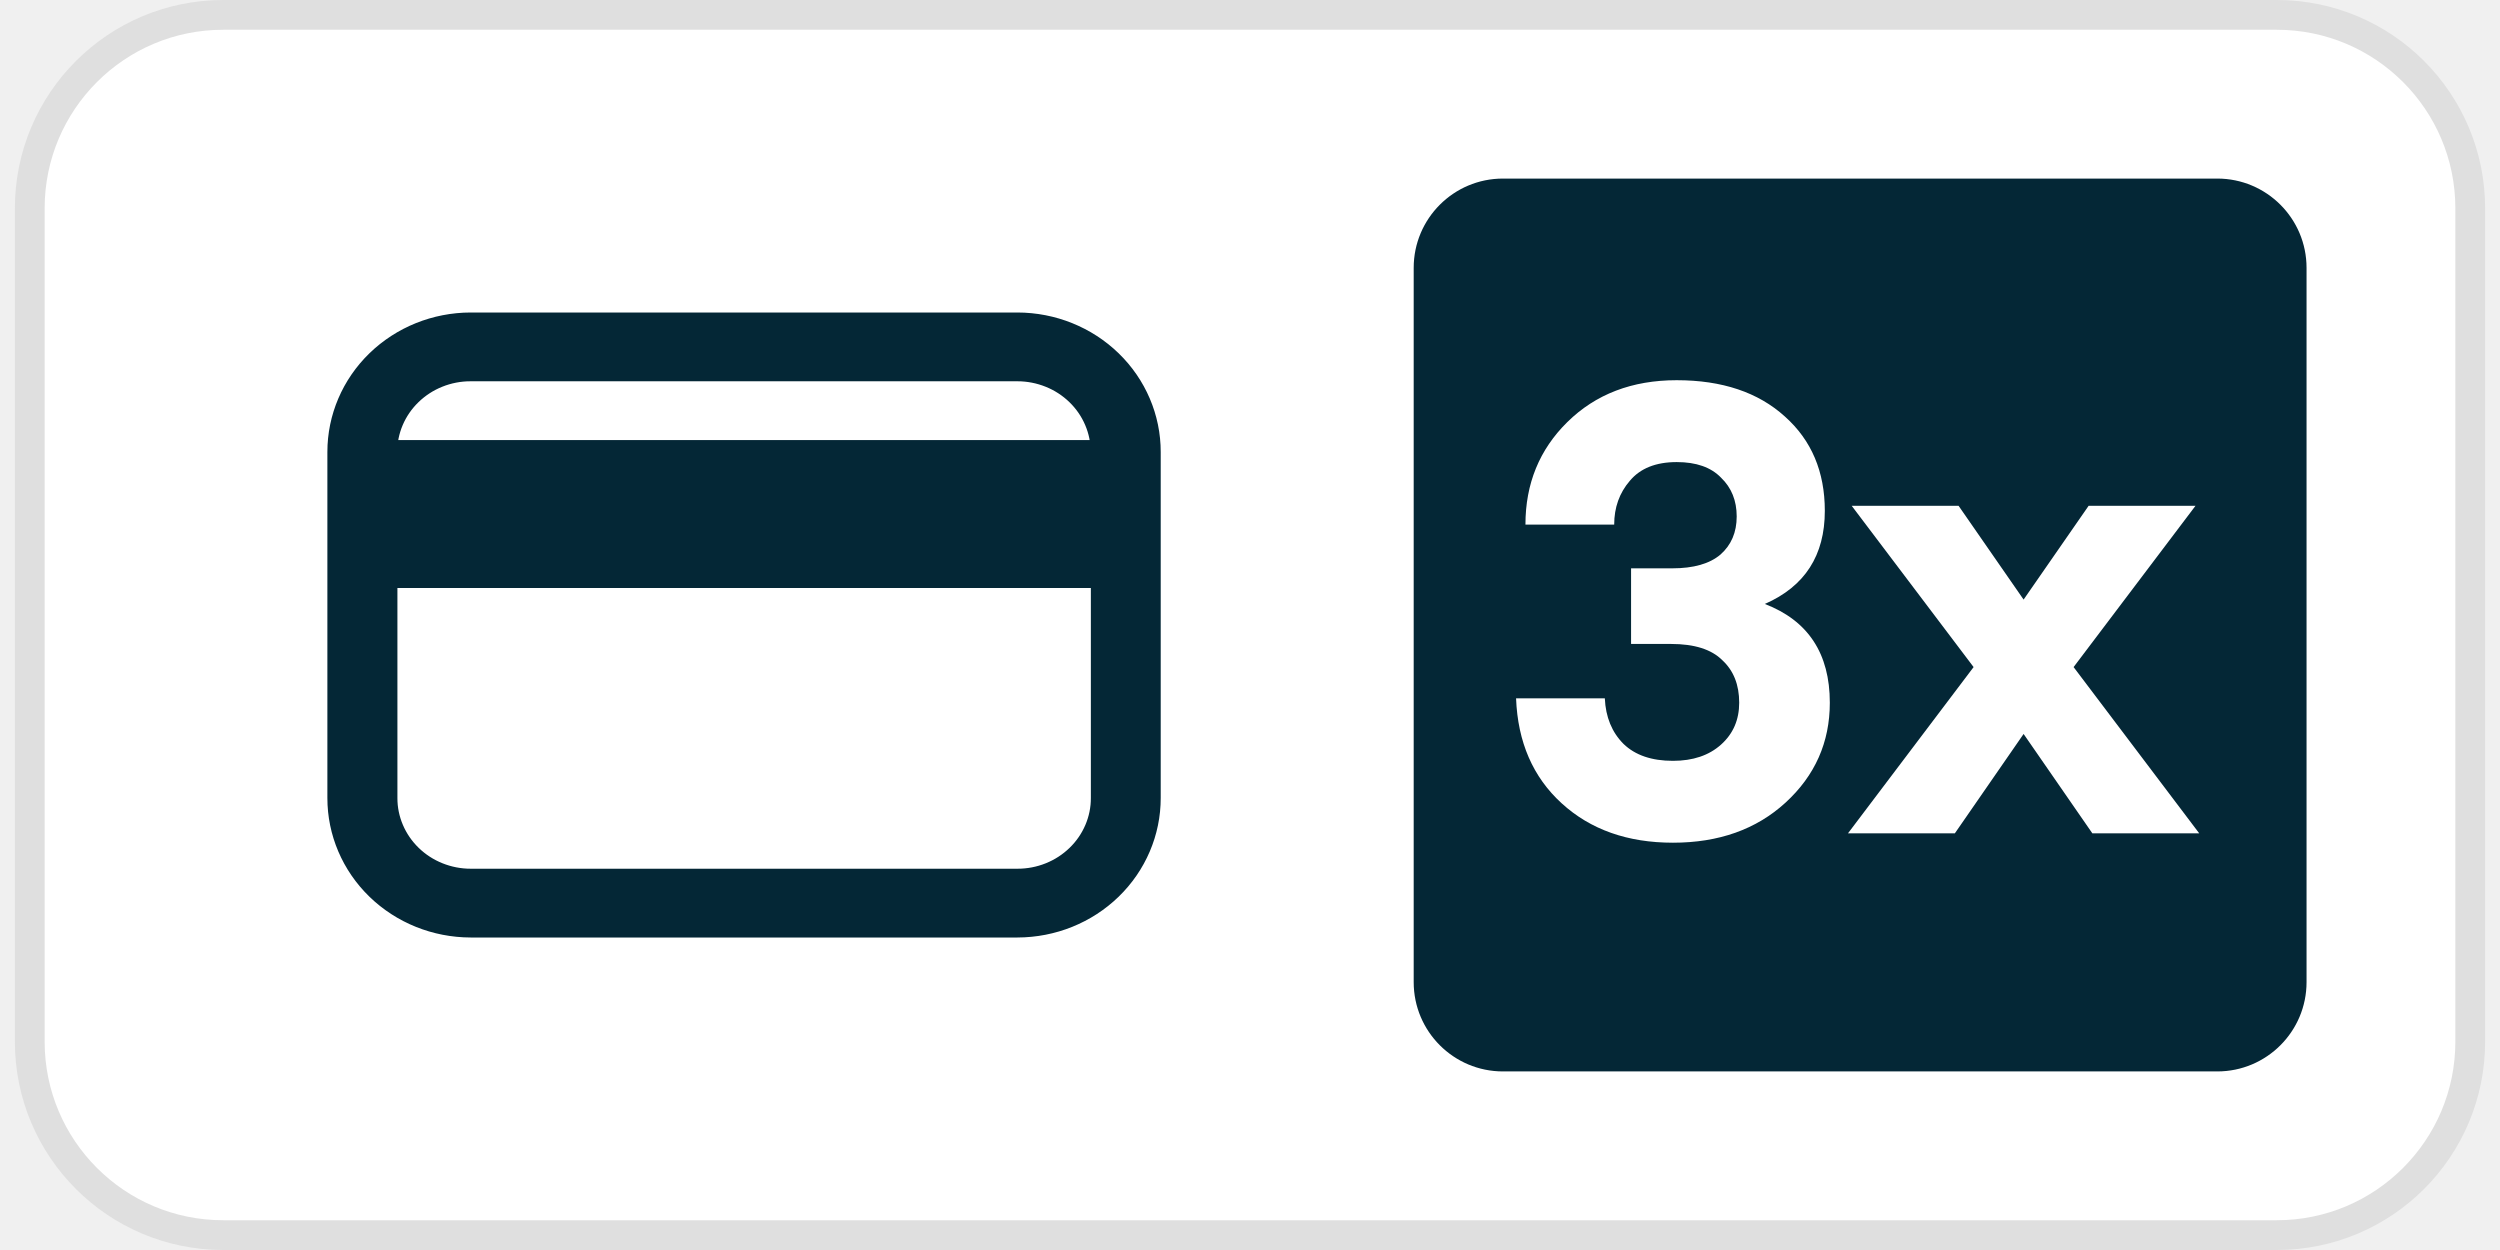
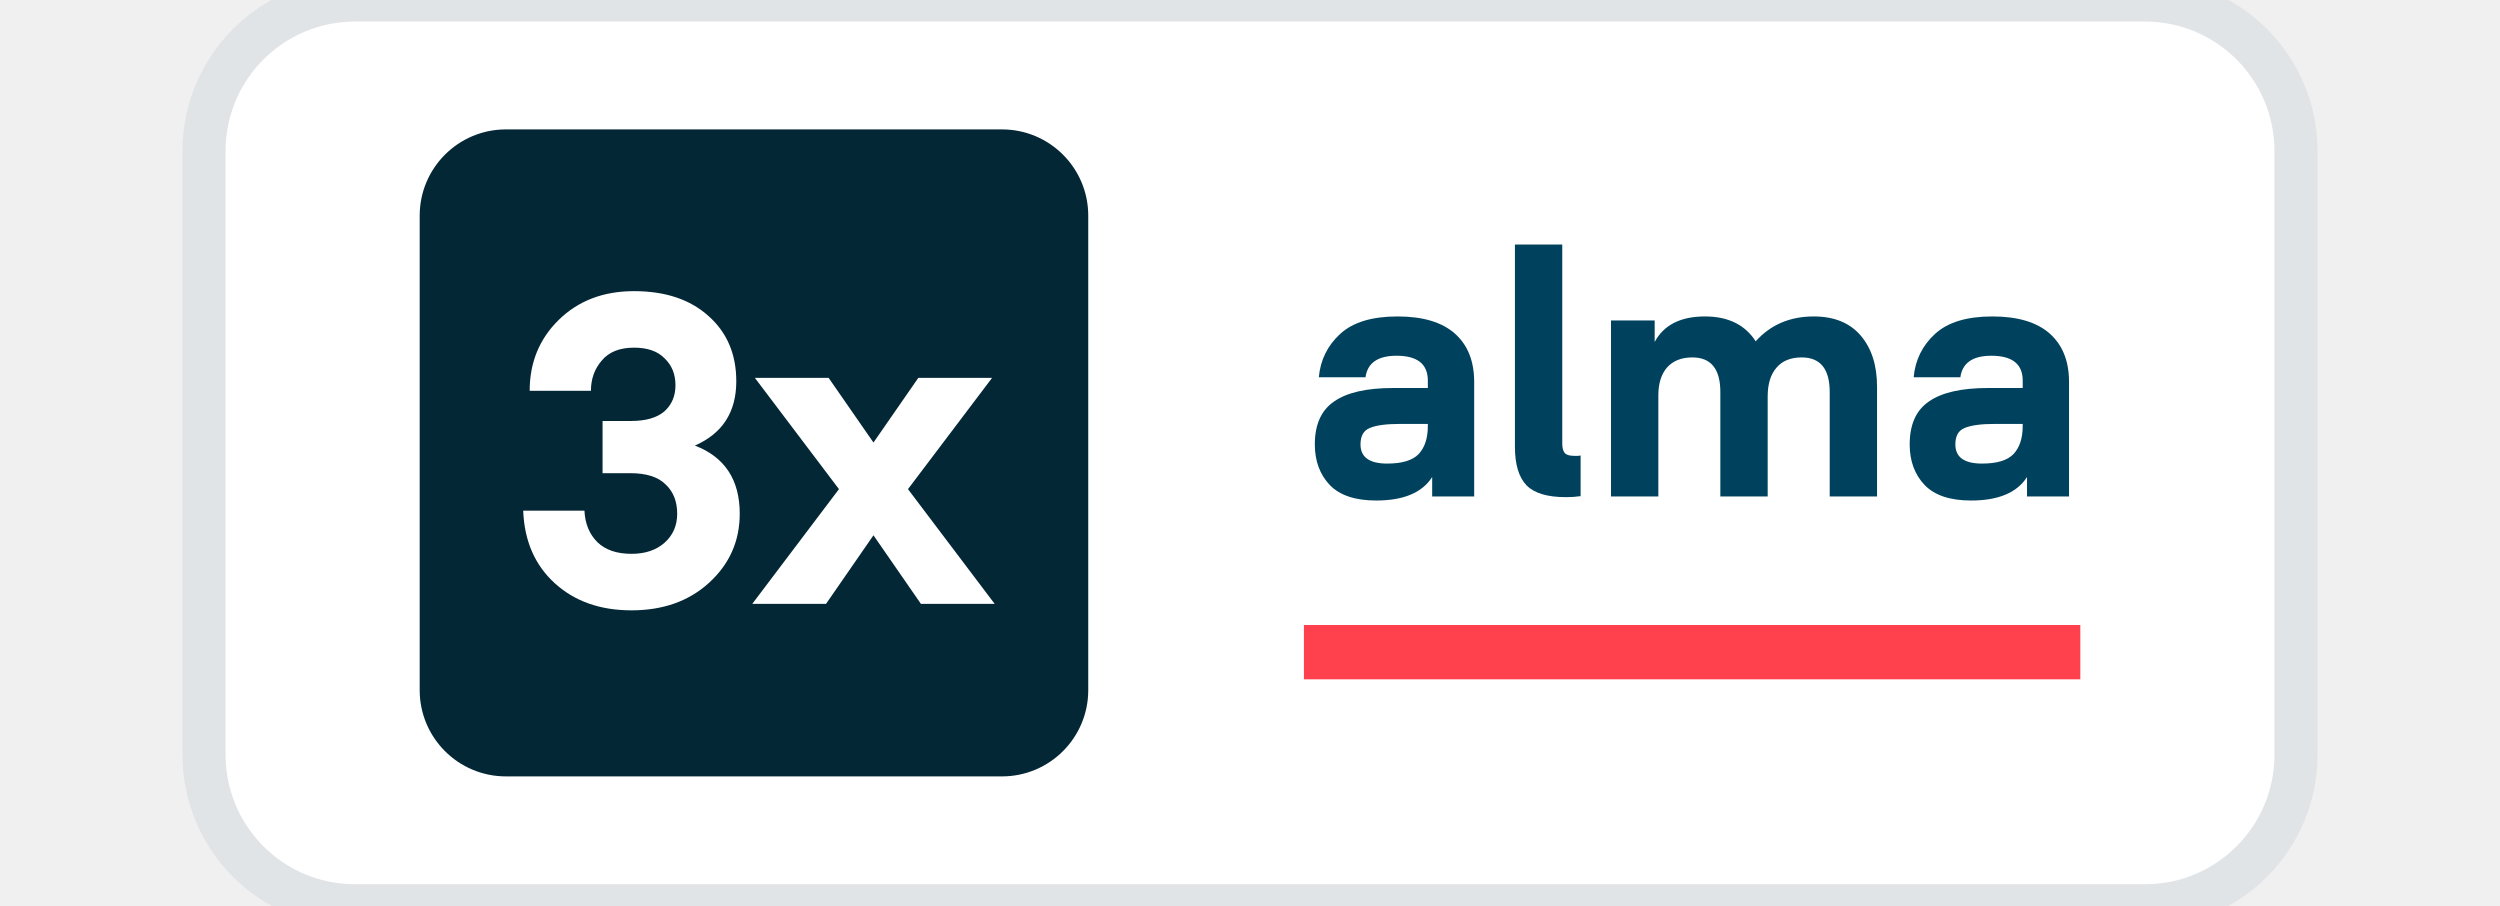
- <svg xmlns="http://www.w3.org/2000/svg" width="60" height="30" viewBox="0 0 83 42" fill="none">
-   <rect x="0.5" y="0.5" width="82" height="41" rx="6.5" fill="white" />
-   <path d="M33.686 11H15.314C14.169 11.002 13.071 11.444 12.262 12.229C11.453 13.014 10.999 14.078 11 15.188V26.812C10.999 27.922 11.453 28.986 12.262 29.771C13.071 30.556 14.169 30.998 15.314 31H33.686C34.831 30.998 35.929 30.556 36.738 29.771C37.547 28.986 38.001 27.922 38 26.812V15.188C38.001 14.078 37.547 13.014 36.738 12.229C35.929 11.444 34.831 11.002 33.686 11ZM15.314 12.311H33.686C34.075 12.311 34.461 12.386 34.821 12.531C35.18 12.675 35.507 12.887 35.782 13.155C36.057 13.422 36.275 13.739 36.423 14.088C36.572 14.437 36.648 14.81 36.647 15.188V15.287H12.347V15.188C12.346 14.81 12.422 14.436 12.571 14.086C12.72 13.737 12.938 13.42 13.214 13.153C13.49 12.885 13.817 12.673 14.177 12.529C14.538 12.384 14.924 12.31 15.314 12.311ZM33.686 29.689H15.314C14.925 29.689 14.539 29.614 14.179 29.469C13.82 29.325 13.493 29.113 13.218 28.845C12.943 28.578 12.725 28.261 12.577 27.912C12.428 27.563 12.352 27.19 12.353 26.812V19.256H36.653V26.812C36.654 27.19 36.578 27.564 36.429 27.913C36.28 28.263 36.062 28.58 35.786 28.847C35.51 29.115 35.183 29.327 34.823 29.471C34.462 29.616 34.076 29.69 33.686 29.689Z" fill="#042736" stroke="#042736" />
-   <rect x="47" y="6" width="30" height="30" rx="3" fill="#042736" />
-   <path d="M54.304 21.637V19.096H55.69C56.404 19.096 56.943 18.942 57.307 18.634C57.671 18.312 57.853 17.885 57.853 17.353C57.853 16.821 57.678 16.387 57.328 16.051C56.992 15.701 56.495 15.526 55.837 15.526C55.137 15.526 54.612 15.736 54.262 16.156C53.912 16.562 53.737 17.052 53.737 17.626H50.755C50.755 16.254 51.224 15.106 52.162 14.182C53.114 13.244 54.339 12.775 55.837 12.775C57.363 12.775 58.574 13.181 59.47 13.993C60.366 14.791 60.814 15.848 60.814 17.164C60.814 18.662 60.142 19.705 58.798 20.293C60.254 20.853 60.982 21.959 60.982 23.611C60.982 24.941 60.485 26.061 59.491 26.971C58.511 27.867 57.251 28.315 55.711 28.315C54.185 28.315 52.939 27.874 51.973 26.992C51.007 26.11 50.496 24.934 50.44 23.464H53.422C53.45 24.094 53.66 24.605 54.052 24.997C54.444 25.375 54.997 25.564 55.711 25.564C56.383 25.564 56.922 25.382 57.328 25.018C57.734 24.654 57.937 24.185 57.937 23.611C57.937 23.009 57.748 22.533 57.37 22.183C57.006 21.819 56.432 21.637 55.648 21.637H54.304ZM73.268 16.996L69.173 22.414L73.394 28H69.803L67.493 24.661L65.183 28H61.592L65.813 22.414L61.718 16.996H65.309L67.493 20.146L69.677 16.996H73.268Z" fill="white" />
-   <rect x="0.5" y="0.5" width="82" height="41" rx="6.5" stroke="#DFDFDF" />
+ <svg xmlns="http://www.w3.org/2000/svg" width="69" height="25" viewBox="0 0 97 42" fill="none">
+   <path d="M0 7C0 3.134 3.134 0 7 0H90C93.866 0 97 3.134 97 7V35C97 38.866 93.866 42 90 42H7C3.134 42 0 38.866 0 35V7Z" fill="white" />
+   <rect x="10" y="6" width="31" height="30" rx="4" fill="#042736" />
+   <path d="M18.48 21.94V19.52H19.8C20.48 19.52 20.993 19.373 21.34 19.08C21.687 18.773 21.86 18.367 21.86 17.86C21.86 17.353 21.693 16.94 21.36 16.62C21.04 16.287 20.567 16.12 19.94 16.12C19.273 16.12 18.773 16.32 18.44 16.72C18.107 17.107 17.94 17.573 17.94 18.12H15.1C15.1 16.813 15.547 15.72 16.44 14.84C17.347 13.947 18.513 13.5 19.94 13.5C21.393 13.5 22.547 13.887 23.4 14.66C24.253 15.42 24.68 16.427 24.68 17.68C24.68 19.107 24.04 20.1 22.76 20.66C24.147 21.193 24.84 22.247 24.84 23.82C24.84 25.087 24.367 26.153 23.42 27.02C22.487 27.873 21.287 28.3 19.82 28.3C18.367 28.3 17.18 27.88 16.26 27.04C15.34 26.2 14.853 25.08 14.8 23.68H17.64C17.667 24.28 17.867 24.767 18.24 25.14C18.613 25.5 19.14 25.68 19.82 25.68C20.46 25.68 20.973 25.507 21.36 25.16C21.747 24.813 21.94 24.367 21.94 23.82C21.94 23.247 21.76 22.793 21.4 22.46C21.053 22.113 20.507 21.94 19.76 21.94H18.48ZM36.541 17.52L32.641 22.68L36.661 28H33.241L31.041 24.82L28.841 28H25.421L29.441 22.68L25.541 17.52H28.961L31.041 20.52L33.121 17.52H36.541Z" fill="white" />
+   <g clip-path="url(#clip0)">
+     <path d="M56.746 19.75V19.657H55.432C54.814 19.657 54.355 19.719 54.057 19.844C53.768 19.958 53.624 20.212 53.624 20.607C53.624 21.199 54.036 21.495 54.861 21.495C55.551 21.495 56.035 21.349 56.314 21.059C56.602 20.758 56.746 20.322 56.746 19.75ZM54.35 23.208C53.382 23.208 52.665 22.969 52.202 22.492C51.738 22.004 51.506 21.375 51.506 20.607C51.506 19.683 51.805 19.018 52.403 18.613C53 18.198 53.912 17.991 55.139 17.991H56.746V17.648C56.746 16.88 56.262 16.495 55.293 16.495C54.428 16.495 53.948 16.828 53.856 17.492H51.691C51.764 16.693 52.093 16.023 52.681 15.483C53.268 14.943 54.154 14.673 55.34 14.673C56.515 14.673 57.401 14.938 57.999 15.467C58.596 15.997 58.895 16.744 58.895 17.71V23.021H56.947V22.118C56.484 22.845 55.618 23.208 54.35 23.208Z" fill="#00425D" />
+     <path d="M63.83 21.121V23.006C63.613 23.037 63.386 23.052 63.149 23.052C62.294 23.052 61.686 22.871 61.325 22.507C60.964 22.133 60.784 21.536 60.784 20.716V11.34H62.979V20.56C62.979 20.758 63.015 20.903 63.087 20.997C63.16 21.09 63.309 21.137 63.536 21.137C63.587 21.137 63.644 21.137 63.706 21.137C63.778 21.126 63.819 21.121 63.83 21.121Z" fill="#00425D" />
+     <path d="M72.504 18.38V23.021H70.309V18.177C70.309 17.108 69.876 16.573 69.011 16.573C68.506 16.573 68.114 16.729 67.836 17.041C67.568 17.352 67.434 17.783 67.434 18.333V23.021H65.239V14.86H67.264V15.857C67.686 15.068 68.465 14.673 69.598 14.673C70.67 14.673 71.453 15.057 71.948 15.826C72.638 15.057 73.535 14.673 74.638 14.673C75.586 14.673 76.313 14.969 76.818 15.561C77.323 16.153 77.575 16.942 77.575 17.928V23.021H75.38V18.177C75.38 17.108 74.947 16.573 74.081 16.573C73.566 16.573 73.174 16.734 72.906 17.056C72.638 17.367 72.504 17.809 72.504 18.38Z" fill="#00425D" />
+     <path d="M84.329 19.75V19.657H83.014C82.396 19.657 81.937 19.719 81.639 19.844C81.35 19.958 81.206 20.212 81.206 20.607C81.206 21.199 81.618 21.495 82.442 21.495C83.133 21.495 83.617 21.349 83.896 21.059C84.184 20.758 84.329 20.322 84.329 19.75ZM81.932 23.208C80.963 23.208 80.247 22.969 79.784 22.492C79.32 22.004 79.088 21.375 79.088 20.607C79.088 19.683 79.387 19.018 79.984 18.613C80.582 18.198 81.494 17.991 82.721 17.991H84.329V17.648C84.329 16.88 83.844 16.495 82.875 16.495C82.01 16.495 81.53 16.828 81.438 17.492H79.273C79.346 16.693 79.675 16.023 80.263 15.483C80.85 14.943 81.737 14.673 82.922 14.673C84.097 14.673 84.983 14.938 85.581 15.467C86.178 15.997 86.477 16.744 86.477 17.71V23.021H84.529V22.118C84.066 22.845 83.2 23.208 81.932 23.208Z" fill="#00425D" />
+     <rect x="51" y="28.98" width="36" height="2.58" fill="#FF414D" />
+   </g>
+   <path d="M7 1H90V-1H7V1ZM96 7V35H98V7H96ZM90 41H7V43H90V41ZM1 35V7H-1V35H1ZM7 41C3.686 41 1 38.314 1 35H-1C-1 39.418 2.582 43 7 43V41ZM96 35C96 38.314 93.314 41 90 41V43C94.418 43 98 39.418 98 35H96ZM90 1C93.314 1 96 3.686 96 7H98C98 2.582 94.418 -1 90 -1V1ZM7 -1C2.582 -1 -1 2.582 -1 7H1C1 3.686 3.686 1 7 1V-1Z" fill="#E1E4E6" />
+   <defs>
+     <clipPath id="clip0">
+       <rect width="36" height="21" fill="white" transform="translate(51 10.5)" />
+     </clipPath>
+   </defs>
</svg>
